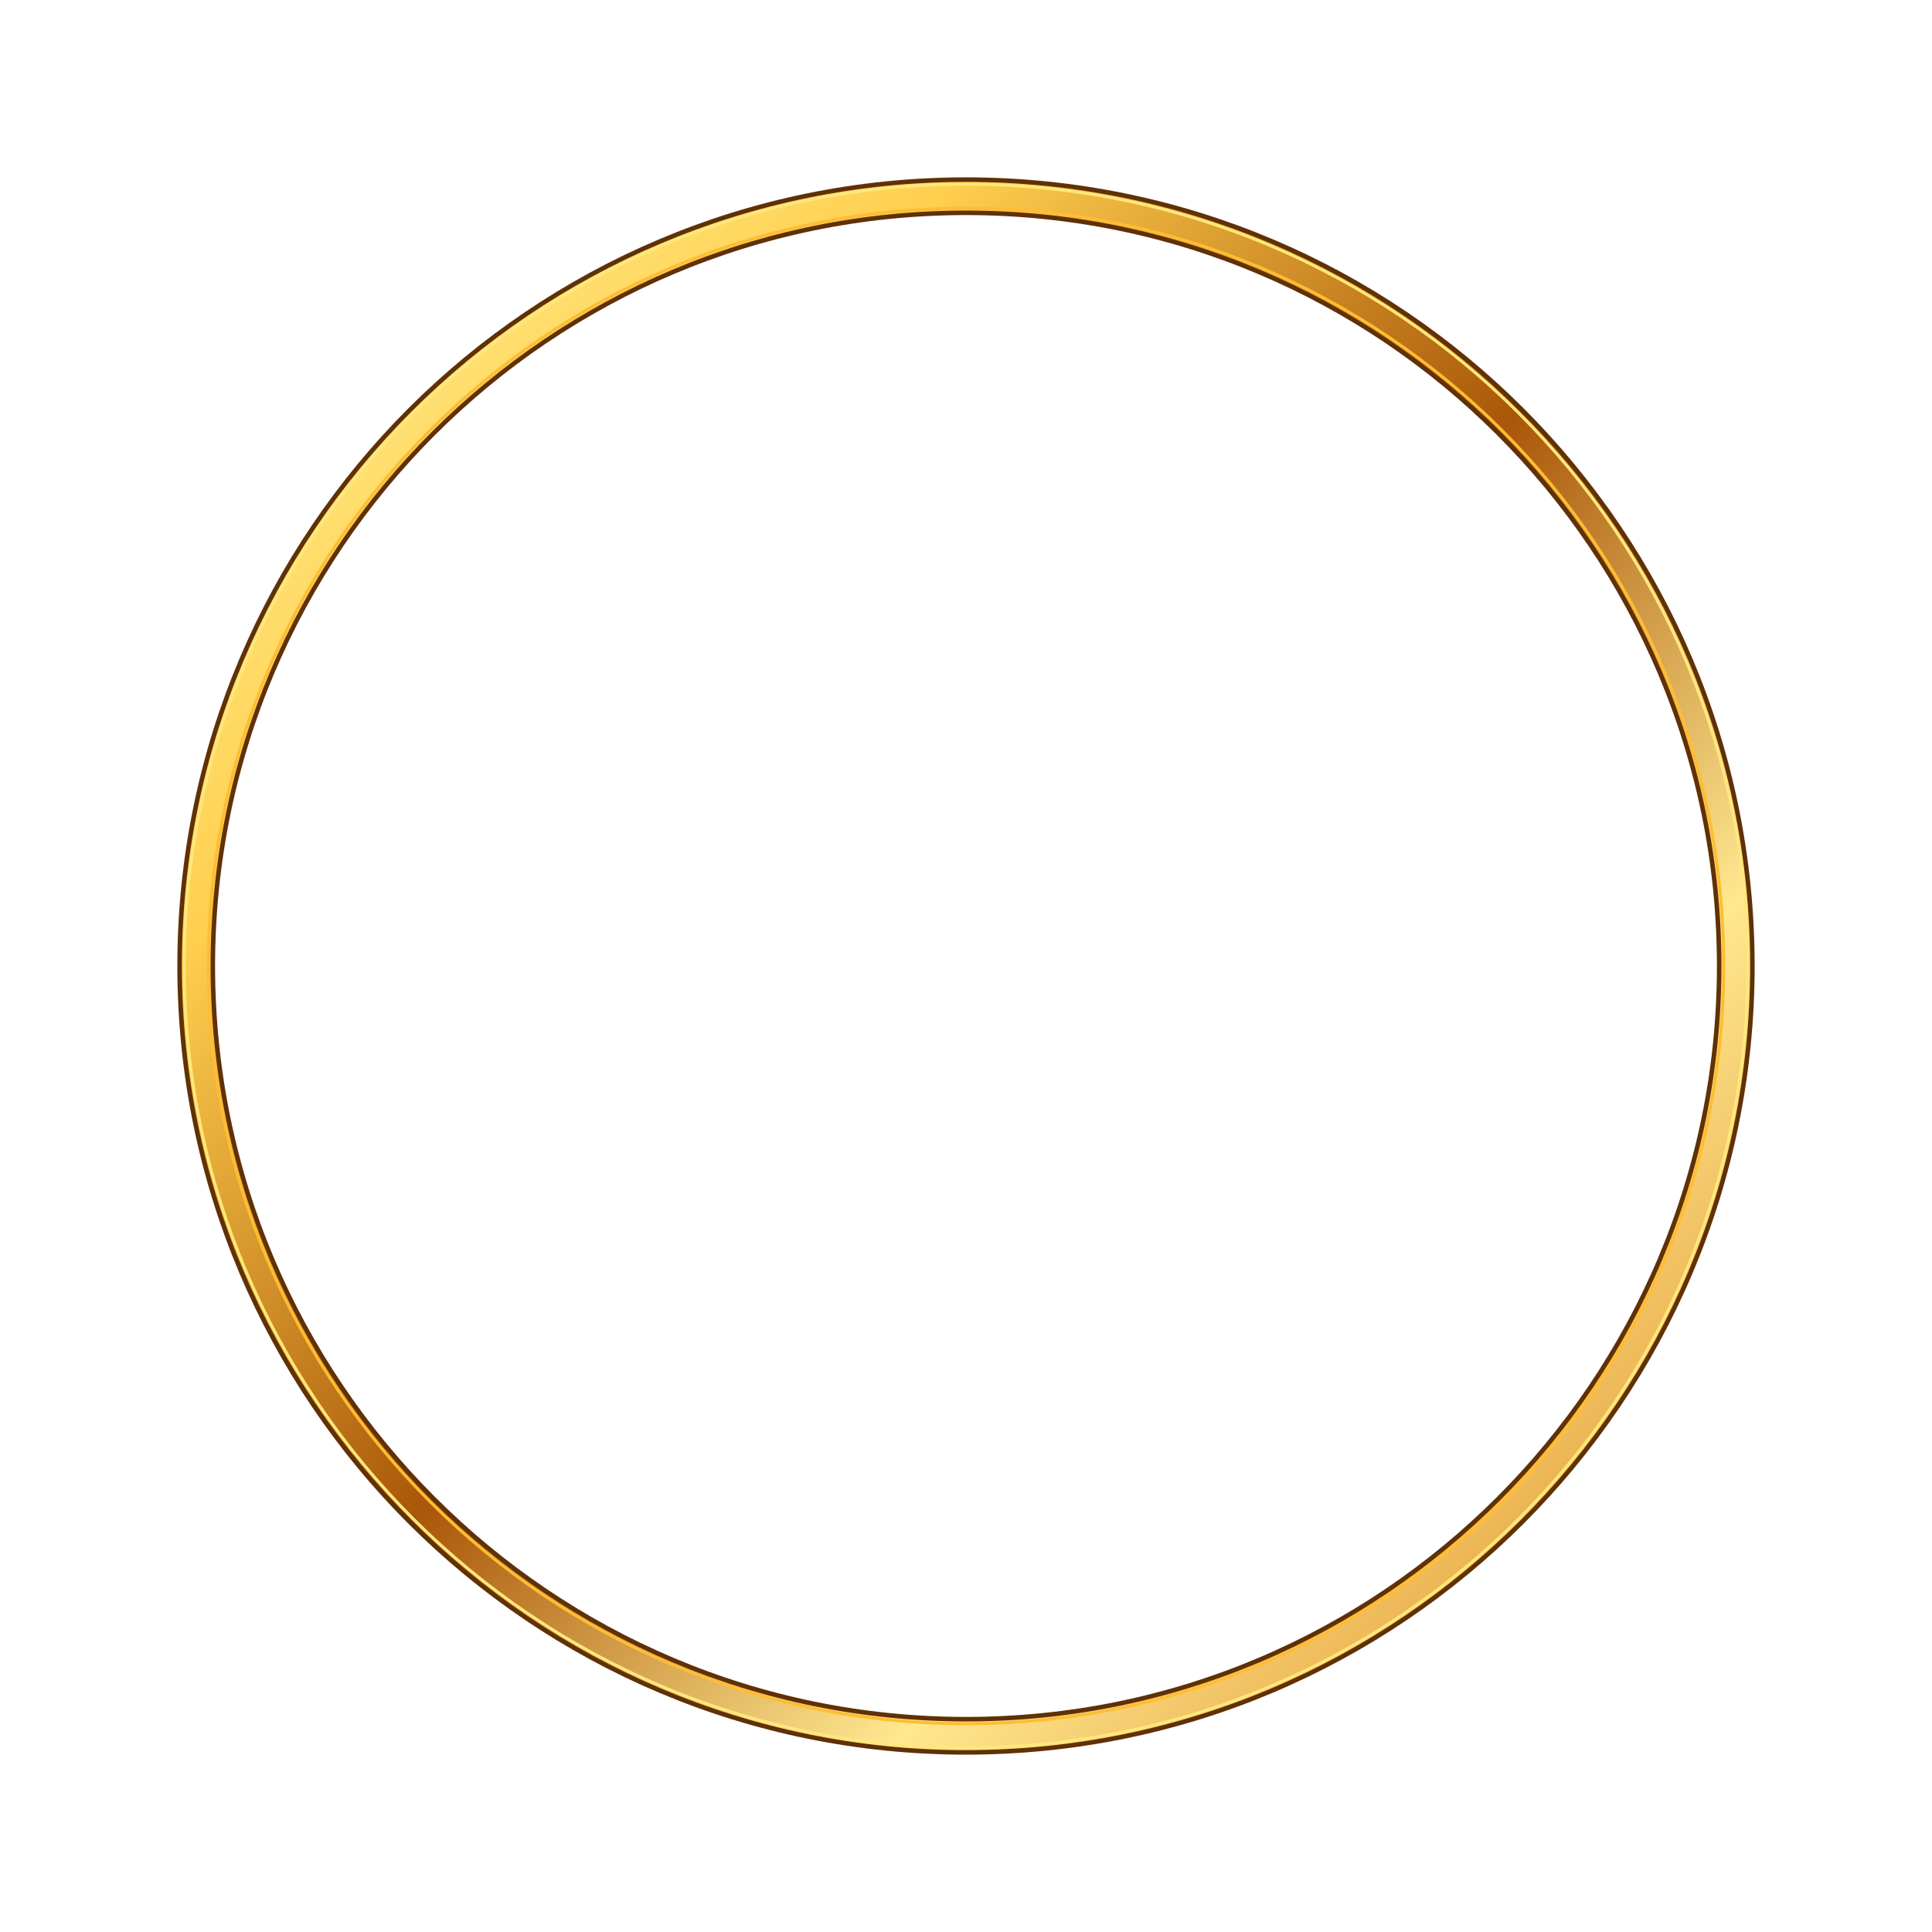
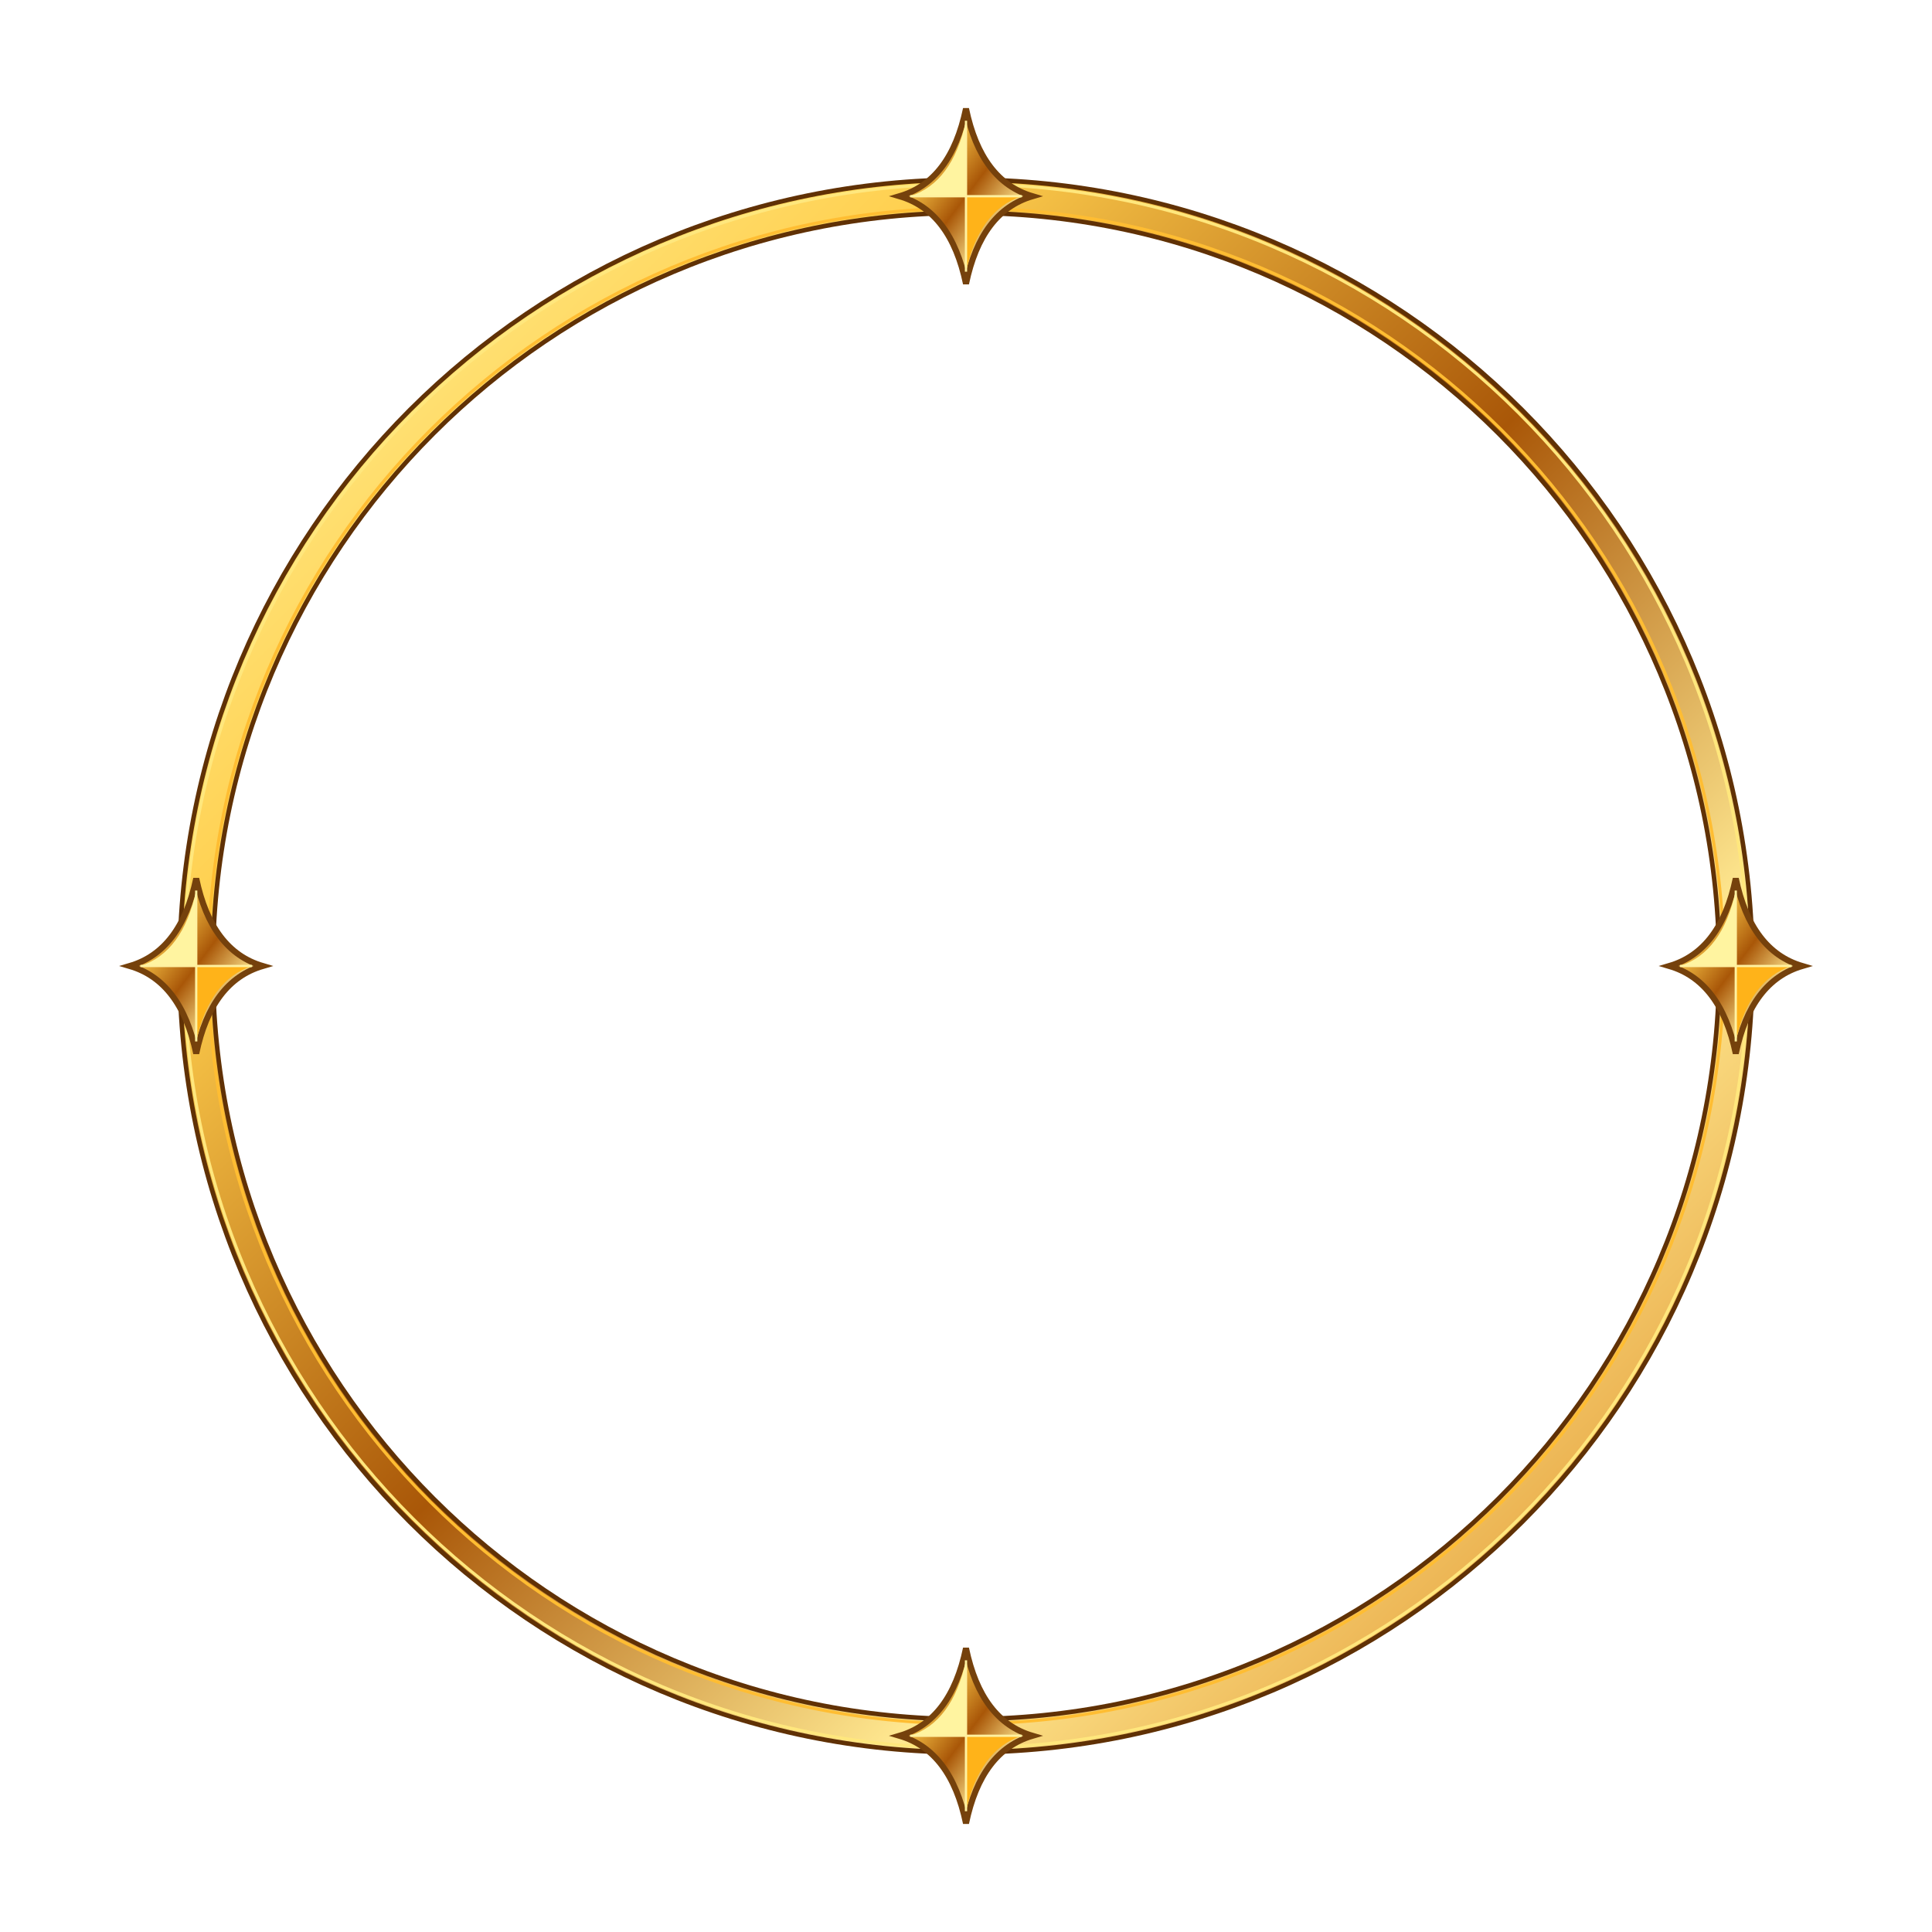
<svg xmlns="http://www.w3.org/2000/svg" width="1280" height="1280" viewBox="0 0 1280 1280">
  <defs>
    <linearGradient id="gold" x1="0" y1="0" x2="1" y2="1">
      <stop stop-color="#fff6a1" />
      <stop offset=".24" stop-color="#ffcf4e" />
      <stop offset=".5" stop-color="#a95708" />
      <stop offset=".73" stop-color="#ffe890" />
      <stop offset="1" stop-color="#d87e13" />
    </linearGradient>
  </defs>
  <g id="outer-frame">
    <circle cx="640" cy="640" r="510" fill="none" stroke="#603105" stroke-width="25" />
    <circle cx="640" cy="640" r="510" fill="none" stroke="url(#gold)" stroke-width="19" />
    <circle cx="640" cy="640" r="518" fill="none" stroke="#ffe77d" stroke-width="2" />
    <circle cx="640" cy="640" r="502" fill="none" stroke="#ffbd32" stroke-width="2" />
+     <g transform="translate(640 130)">
+       <path d="M0 -58 Q10 -10 44 0 Q10 10 0 58 Q-10 10 -44 0 Q-10 -10 0 -58Z" fill="url(#gold)" stroke="#75410c" stroke-width="4" />
+       <path d="M0 -50 0 0 -37 0 Q-9 -9 0 -50" fill="#fff4a0" />
+       <path d="M0 0 37 0 Q9 9 0 50Z" fill="#ffb319" />
+       <path d="M0 -50V50M-37 0H37" stroke="#fff1a0" stroke-width="1.5" />
+     </g>
+     <g transform="translate(1150 640)">
+       <path d="M0 -58 Q10 -10 44 0 Q10 10 0 58 Q-10 10 -44 0 Q-10 -10 0 -58Z" fill="url(#gold)" stroke="#75410c" stroke-width="4" />
+       <path d="M0 -50 0 0 -37 0 Q-9 -9 0 -50" fill="#fff4a0" />
+       <path d="M0 0 37 0 Q9 9 0 50Z" fill="#ffb319" />
+       <path d="M0 -50V50M-37 0H37" stroke="#fff1a0" stroke-width="1.5" />
+     </g>
+     <g transform="translate(640 1150)">
+       <path d="M0 -58 Q10 -10 44 0 Q10 10 0 58 Q-10 10 -44 0 Q-10 -10 0 -58Z" fill="url(#gold)" stroke="#75410c" stroke-width="4" />
+       <path d="M0 -50 0 0 -37 0 Q-9 -9 0 -50" fill="#fff4a0" />
+       <path d="M0 0 37 0 Q9 9 0 50Z" fill="#ffb319" />
+       <path d="M0 -50V50M-37 0H37" stroke="#fff1a0" stroke-width="1.5" />
+     </g>
+     <g transform="translate(130 640)">
+       <path d="M0 -58 Q10 -10 44 0 Q10 10 0 58 Q-10 10 -44 0 Q-10 -10 0 -58Z" fill="url(#gold)" stroke="#75410c" stroke-width="4" />
+       <path d="M0 -50 0 0 -37 0 Q-9 -9 0 -50" fill="#fff4a0" />
+       <path d="M0 0 37 0 Q9 9 0 50Z" fill="#ffb319" />
+       <path d="M0 -50V50M-37 0H37" stroke="#fff1a0" stroke-width="1.5" />
+     </g>
  </g>
</svg>
